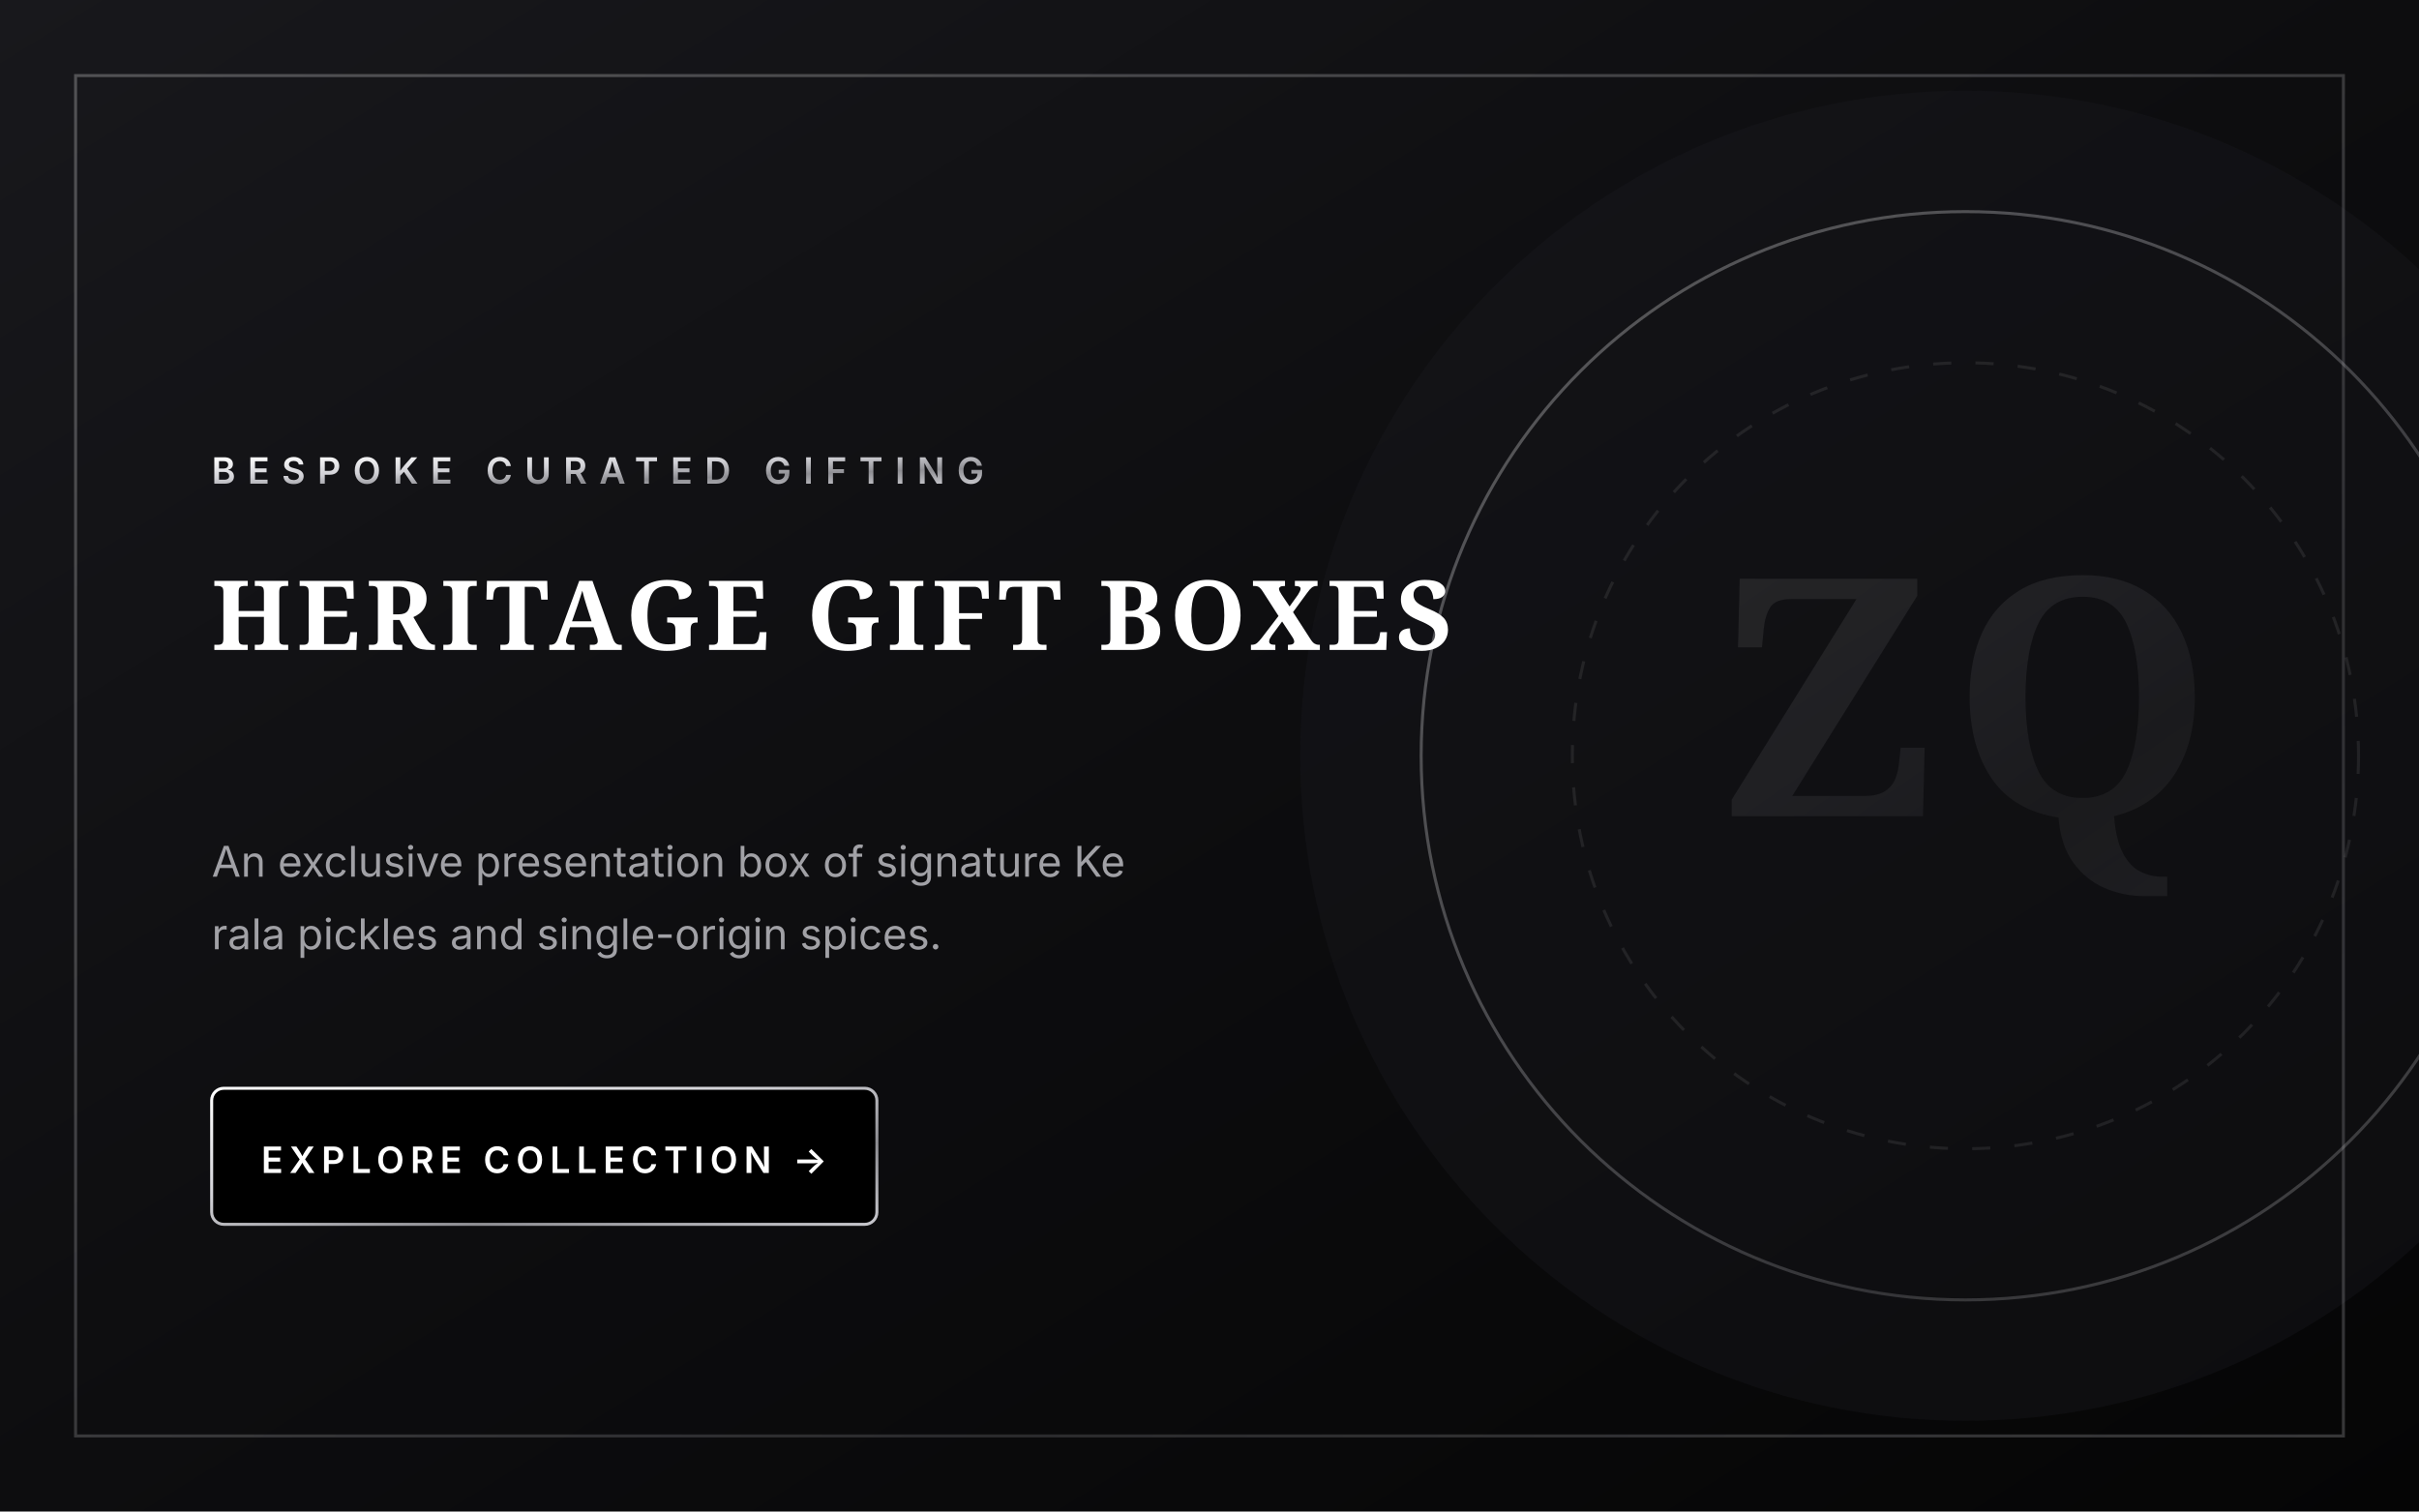
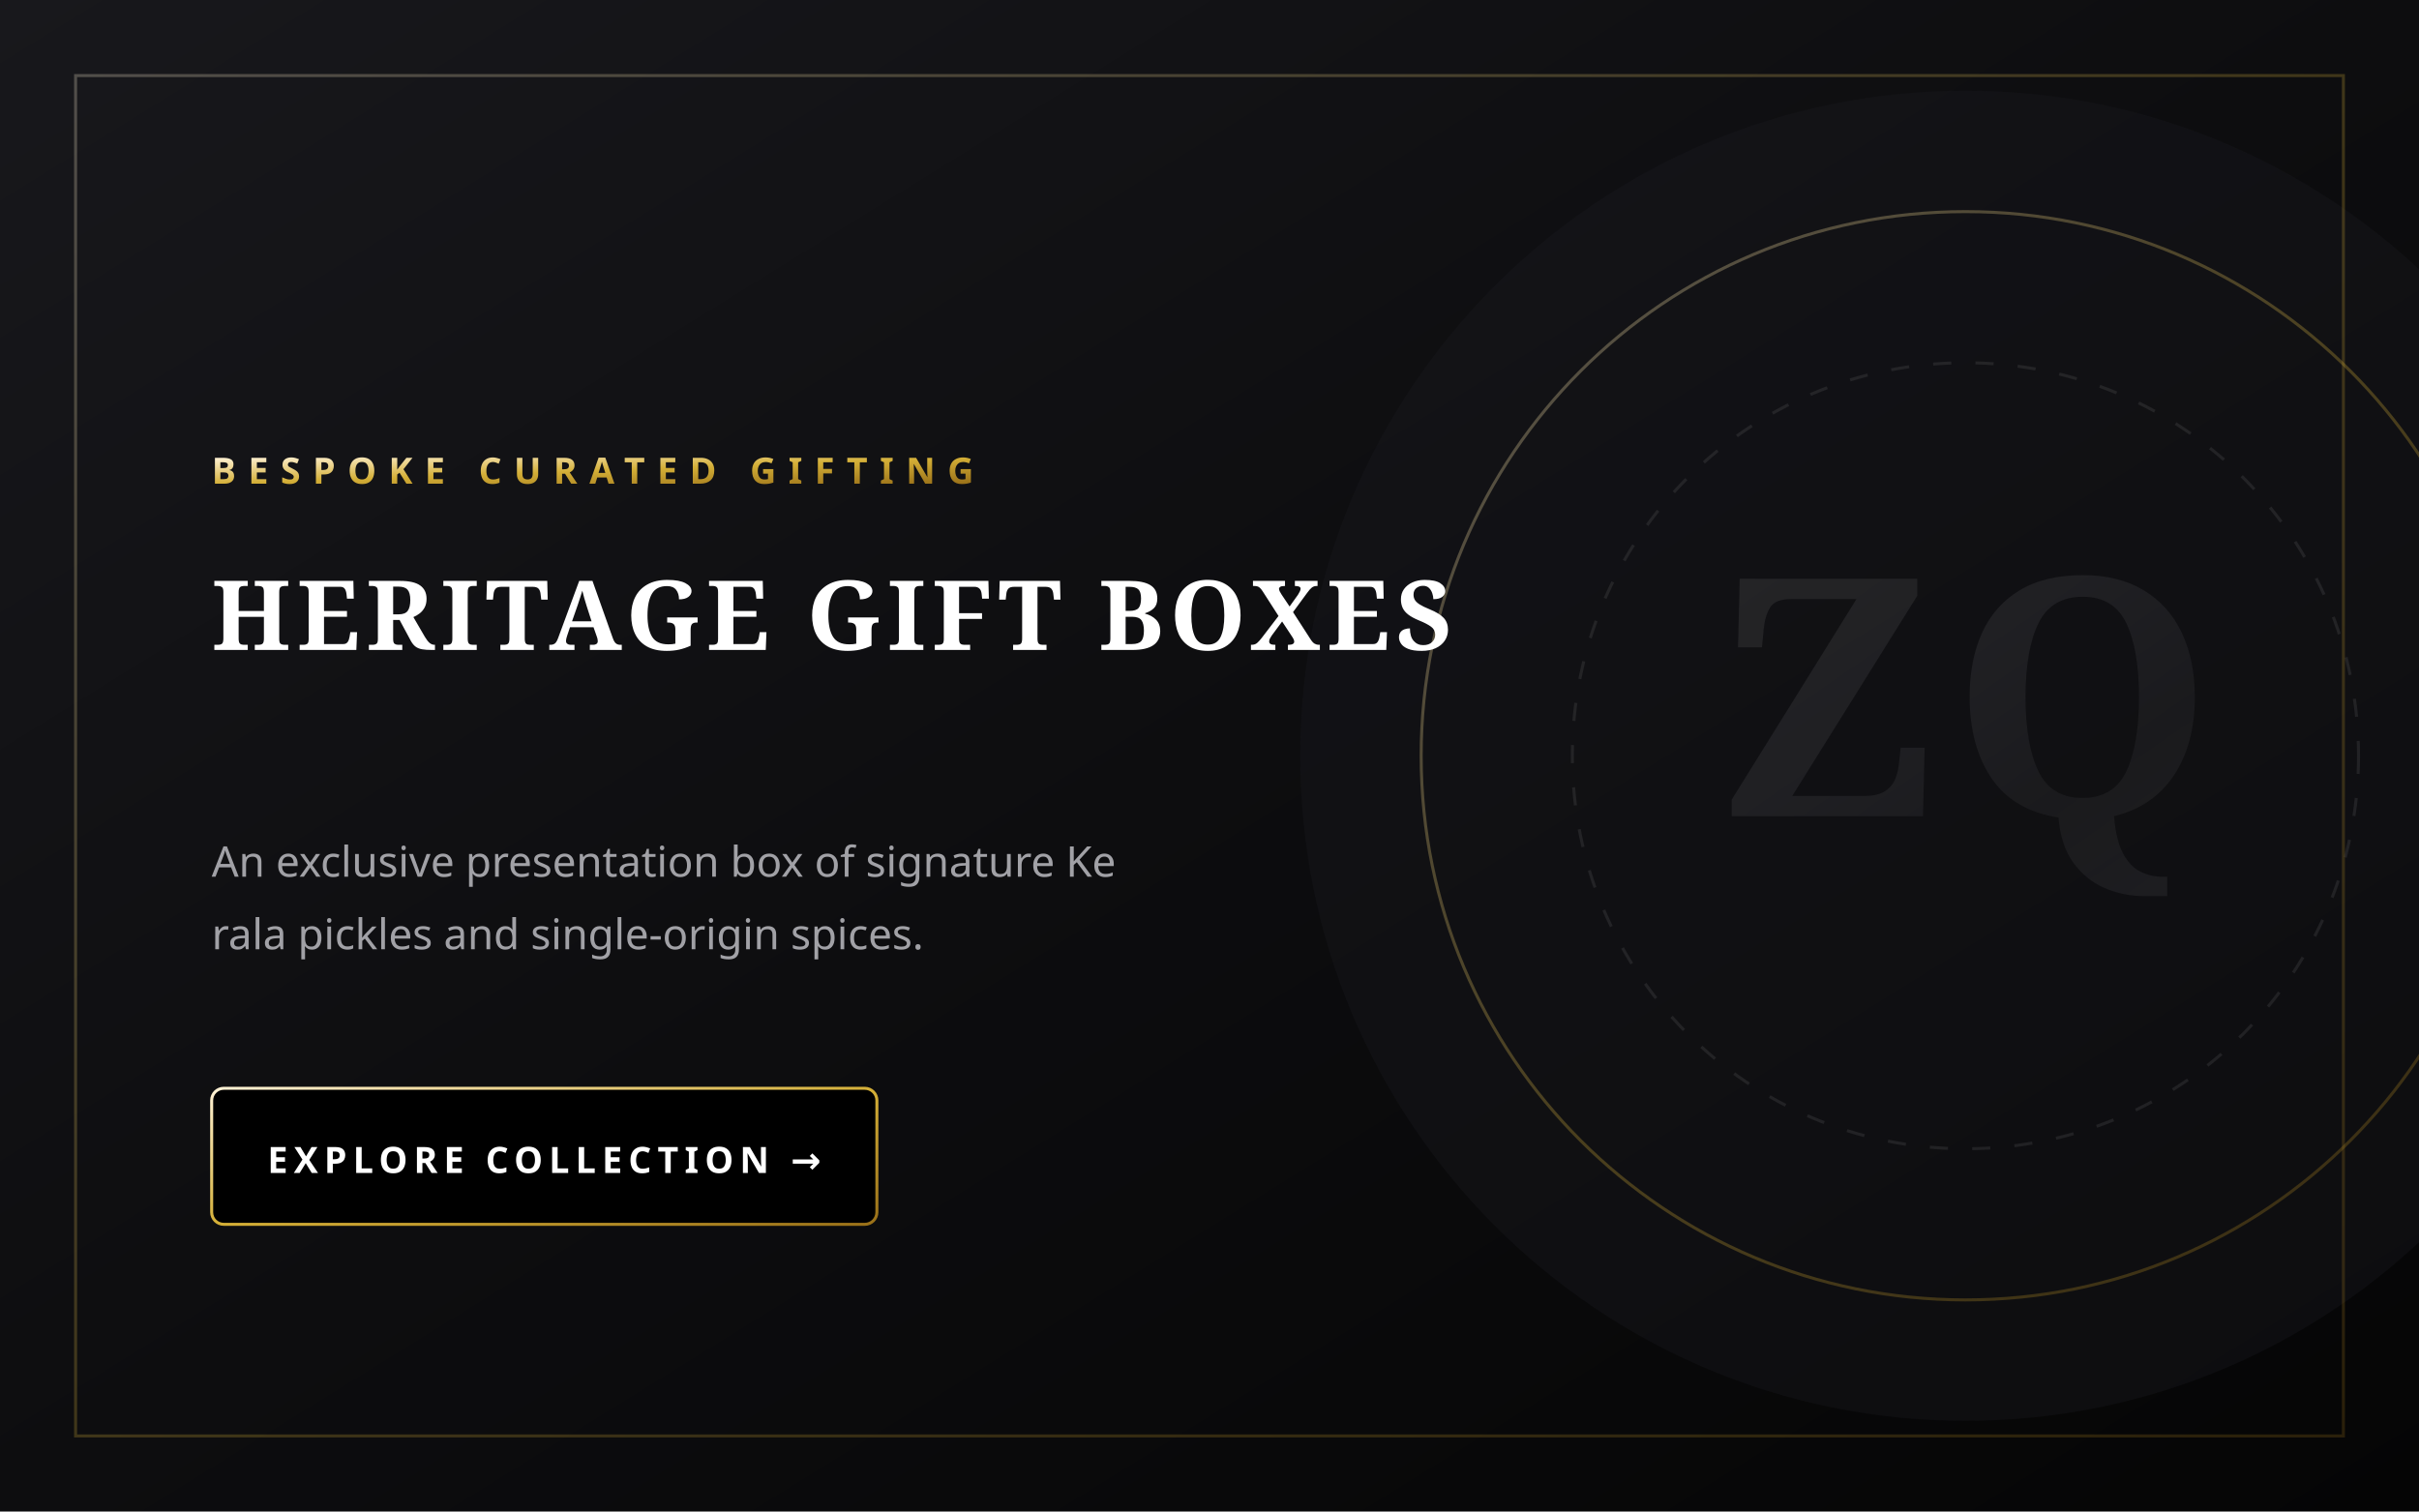
<svg xmlns="http://www.w3.org/2000/svg" viewBox="0 0 800 500" width="100%" height="100%">
  <defs>
    <linearGradient id="bgGrad" x1="0%" y1="0%" x2="100%" y2="100%">
      <stop offset="0%" stop-color="#18181c" />
      <stop offset="50%" stop-color="#0d0d0f" />
      <stop offset="100%" stop-color="#050505" />
    </linearGradient>
    <linearGradient id="silverGrad" x1="0%" y1="0%" x2="100%" y2="100%">
      <stop offset="0%" stop-color="#ffffff" />
      <stop offset="40%" stop-color="#d1d1d6" />
      <stop offset="70%" stop-color="#8e8e93" />
      <stop offset="100%" stop-color="#c7c7cc" />
    </linearGradient>
+     <linearGradient id="goldGrad" x1="0%" y1="0%" x2="100%" y2="100%">
+       <stop offset="0%" stop-color="#fff2d6" />
+       <stop offset="50%" stop-color="#d4af37" />
+       <stop offset="100%" stop-color="#997018" />
+     </linearGradient>
  </defs>
  <rect width="800" height="500" fill="url(#bgGrad)" />
  <circle cx="650" cy="250" r="220" fill="#1A1A20" opacity="0.35" />
-   <circle cx="650" cy="250" r="180" fill="none" stroke="url(#silverGrad)" stroke-width="1" opacity="0.3" />
+   <circle cx="650" cy="250" r="180" fill="none" stroke="url(#goldGrad)" stroke-width="1" opacity="0.3" />
  <circle cx="650" cy="250" r="130" fill="none" stroke="rgba(255,255,255,0.08)" stroke-width="1" stroke-dasharray="6 8" />
-   <rect x="25" y="25" width="750" height="450" fill="none" stroke="url(#silverGrad)" stroke-width="1" opacity="0.25" />
+   <rect x="25" y="25" width="750" height="450" fill="none" stroke="url(#goldGrad)" stroke-width="1" opacity="0.25" />
  <text x="650" y="270" font-family="'Cinzel', serif" font-size="110" font-weight="bold" fill="url(#silverGrad)" text-anchor="middle" opacity="0.08" letter-spacing="4">ZQ</text>
-   <text x="70" y="160" font-family="'Inter', sans-serif" font-size="12" font-weight="600" fill="url(#silverGrad)" letter-spacing="4">BESPOKE CURATED GIFTING</text>
+   <text x="70" y="160" font-family="'Plus Jakarta Sans', sans-serif" font-size="12" font-weight="600" fill="url(#goldGrad)" letter-spacing="4">BESPOKE CURATED GIFTING</text>
  <text x="70" y="215" font-family="'Cinzel', serif" font-size="32" font-weight="700" fill="#ffffff" letter-spacing="2">HERITAGE GIFT BOXES</text>
-   <line x1="70" y1="245" x2="280" y2="245" stroke="url(#silverGrad)" stroke-width="1.5" />
-   <text x="70" y="290" font-family="'Inter', sans-serif" font-size="14" fill="#a1a1a6" width="400">
+   <line x1="70" y1="245" x2="280" y2="245" stroke="url(#goldGrad)" stroke-width="1.5" />
+   <text x="70" y="290" font-family="'Plus Jakarta Sans', sans-serif" font-size="14" fill="#a1a1a6" width="400">
    <tspan x="70" dy="0">An exclusive presentation box of signature Ke</tspan>
    <tspan x="70" dy="24">rala pickles and single-origin spices.</tspan>
  </text>
-   <rect x="70" y="360" width="220" height="45" rx="4" fill="#000000" stroke="url(#silverGrad)" stroke-width="1" />
-   <text x="180" y="388" font-family="'Inter', sans-serif" font-size="12" font-weight="600" fill="#ffffff" text-anchor="middle" letter-spacing="2">EXPLORE COLLECTION →</text>
+   <rect x="70" y="360" width="220" height="45" rx="4" fill="#000000" stroke="url(#goldGrad)" stroke-width="1" />
+   <text x="180" y="388" font-family="'Plus Jakarta Sans', sans-serif" font-size="12" font-weight="600" fill="#ffffff" text-anchor="middle" letter-spacing="2">EXPLORE COLLECTION →</text>
</svg>
